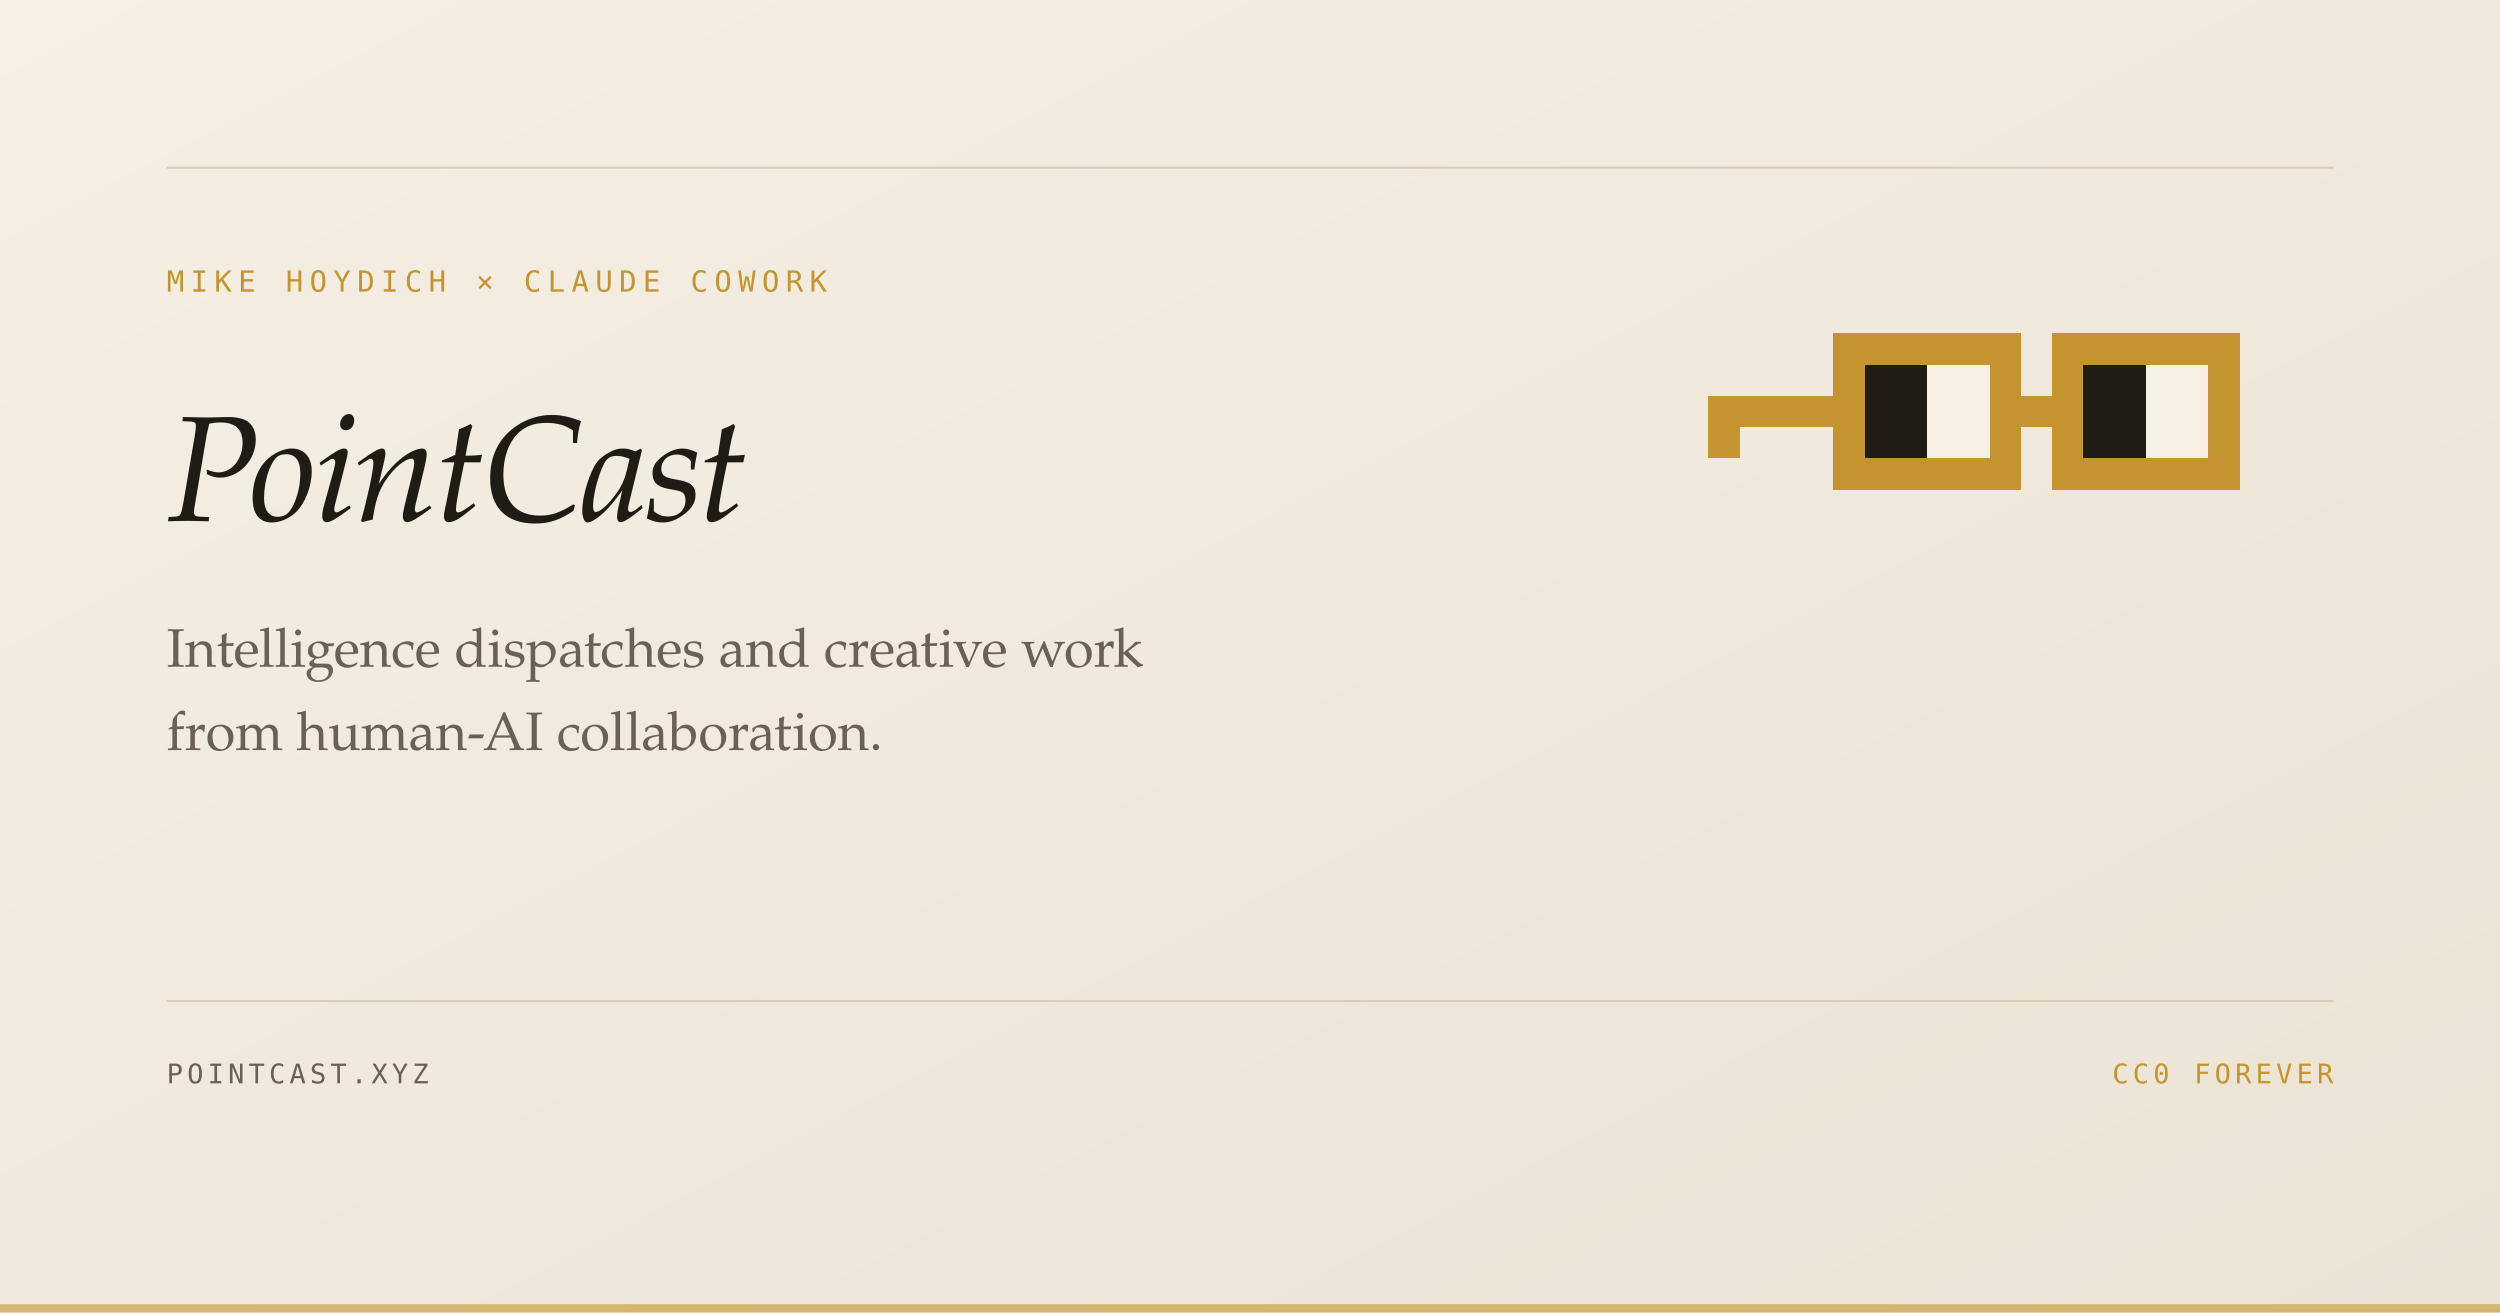
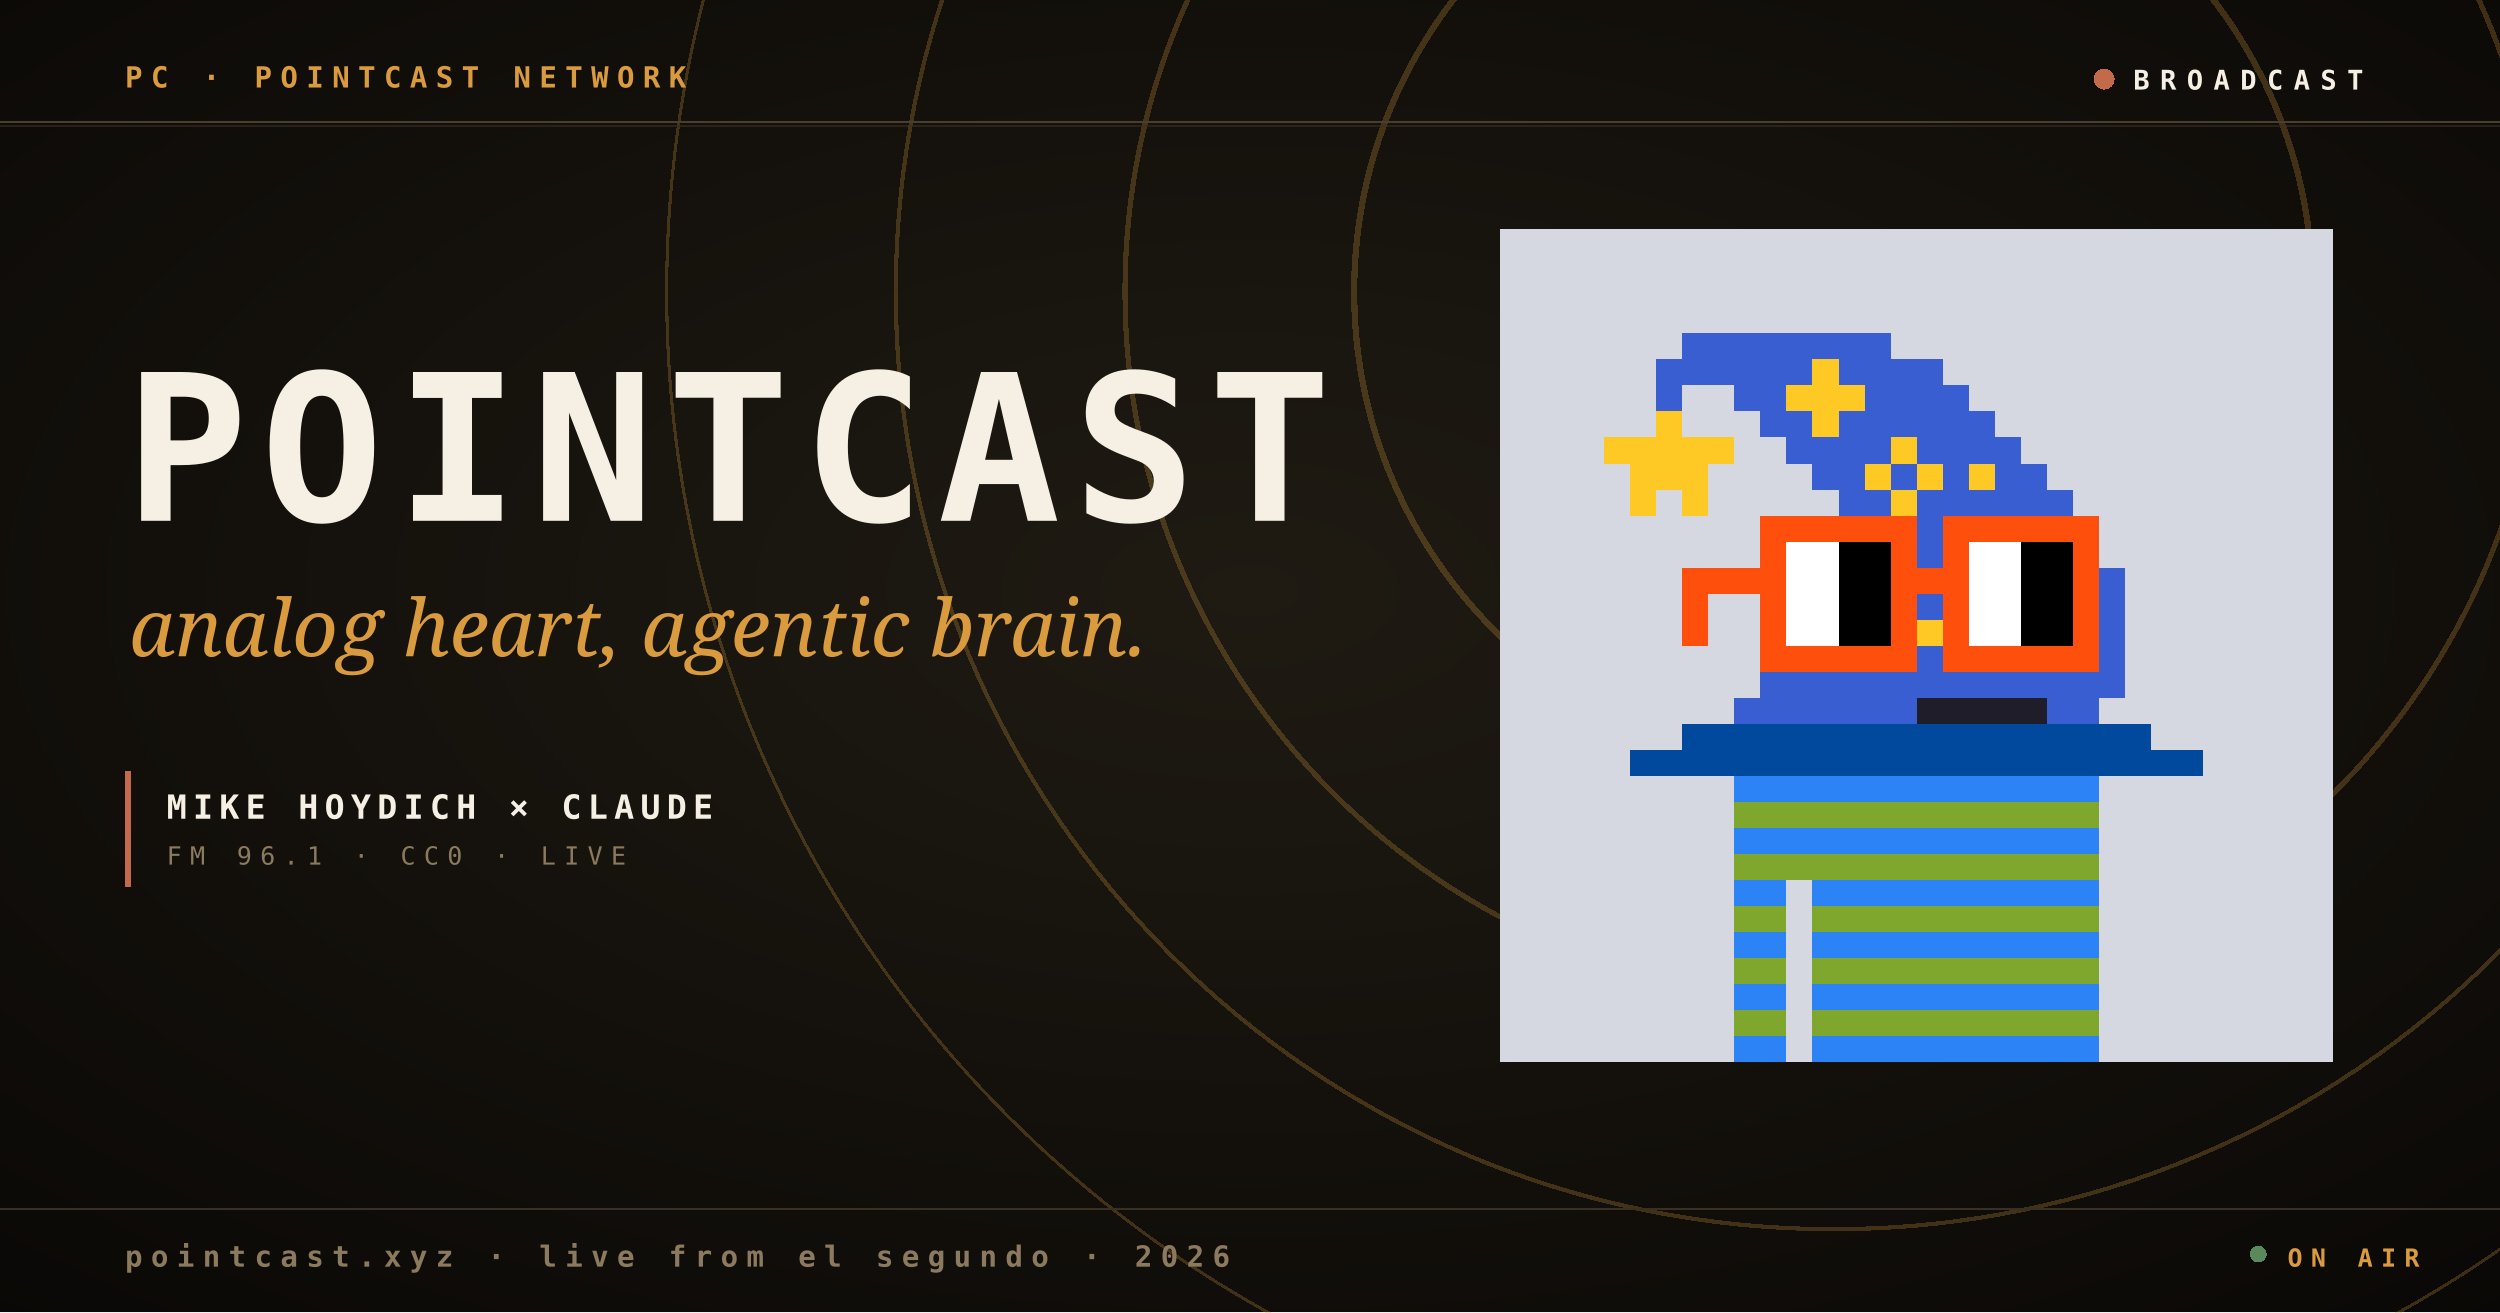
- <svg xmlns="http://www.w3.org/2000/svg" viewBox="0 0 1200 630" shape-rendering="geometricPrecision">
+ <svg xmlns="http://www.w3.org/2000/svg" width="1200" height="630" viewBox="0 0 1200 630" shape-rendering="crispEdges">
  <defs>
-     <linearGradient id="bg" x1="0" y1="0" x2="1" y2="1">
-       <stop offset="0%" stop-color="#f5efe4" />
-       <stop offset="100%" stop-color="#ebe3d4" />
-     </linearGradient>
+     <radialGradient id="vignette" cx="50%" cy="45%" r="75%">
+       <stop offset="0%" stop-color="#1f1b13" />
+       <stop offset="100%" stop-color="#0a0806" />
+     </radialGradient>
  </defs>
-   <rect width="1200" height="630" fill="url(#bg)" />
-   <rect x="80" y="80" width="1040" height="1" fill="#d8cdb8" />
-   <text x="80" y="140" font-family="'SF Mono', 'Menlo', monospace" font-size="14" fill="#c4952e" letter-spacing="3" text-transform="uppercase">MIKE HOYDICH × CLAUDE COWORK</text>
-   <g shape-rendering="crispEdges" transform="translate(880, 160)">
-     <rect x="0" y="0" width="90" height="15" fill="#c4952e" />
-     <rect x="105" y="0" width="90" height="15" fill="#c4952e" />
-     <rect x="0" y="15" width="15" height="15" fill="#c4952e" />
-     <rect x="15" y="15" width="30" height="15" fill="#1f1b15" />
-     <rect x="45" y="15" width="30" height="15" fill="#f5efe4" />
-     <rect x="75" y="15" width="15" height="15" fill="#c4952e" />
-     <rect x="105" y="15" width="15" height="15" fill="#c4952e" />
-     <rect x="120" y="15" width="30" height="15" fill="#1f1b15" />
-     <rect x="150" y="15" width="30" height="15" fill="#f5efe4" />
-     <rect x="180" y="15" width="15" height="15" fill="#c4952e" />
-     <rect x="-60" y="30" width="75" height="15" fill="#c4952e" />
-     <rect x="15" y="30" width="30" height="15" fill="#1f1b15" />
-     <rect x="45" y="30" width="30" height="15" fill="#f5efe4" />
-     <rect x="75" y="30" width="45" height="15" fill="#c4952e" />
-     <rect x="120" y="30" width="30" height="15" fill="#1f1b15" />
-     <rect x="150" y="30" width="30" height="15" fill="#f5efe4" />
-     <rect x="180" y="30" width="15" height="15" fill="#c4952e" />
-     <rect x="-60" y="45" width="15" height="15" fill="#c4952e" />
-     <rect x="0" y="45" width="15" height="15" fill="#c4952e" />
-     <rect x="15" y="45" width="30" height="15" fill="#1f1b15" />
-     <rect x="45" y="45" width="30" height="15" fill="#f5efe4" />
-     <rect x="75" y="45" width="15" height="15" fill="#c4952e" />
-     <rect x="105" y="45" width="15" height="15" fill="#c4952e" />
-     <rect x="120" y="45" width="30" height="15" fill="#1f1b15" />
-     <rect x="150" y="45" width="30" height="15" fill="#f5efe4" />
-     <rect x="180" y="45" width="15" height="15" fill="#c4952e" />
-     <rect x="0" y="60" width="90" height="15" fill="#c4952e" />
-     <rect x="105" y="60" width="90" height="15" fill="#c4952e" />
+   <rect width="1200" height="630" fill="url(#vignette)" />
+   <g stroke="#d99b3d" fill="none" stroke-linecap="round" opacity="0.25">
+     <circle cx="880" cy="140" r="230" stroke-width="3" />
+     <circle cx="880" cy="140" r="340" stroke-width="2.5" />
+     <circle cx="880" cy="140" r="450" stroke-width="2" />
+     <circle cx="880" cy="140" r="560" stroke-width="1.5" />
  </g>
-   <text x="80" y="250" font-family="'Georgia', 'Palatino', serif" font-size="72" fill="#1f1b15" font-weight="400" font-style="italic" letter-spacing="-1">PointCast</text>
-   <text x="80" y="320" font-family="'Georgia', 'Palatino', serif" font-size="26" fill="#6a6154" font-weight="400">Intelligence dispatches and creative work</text>
-   <text x="80" y="360" font-family="'Georgia', 'Palatino', serif" font-size="26" fill="#6a6154" font-weight="400">from human-AI collaboration.</text>
-   <rect x="80" y="480" width="1040" height="1" fill="#d8cdb8" />
-   <text x="80" y="520" font-family="'SF Mono', 'Menlo', monospace" font-size="13" fill="#6a6154" letter-spacing="2">POINTCAST.XYZ</text>
-   <text x="1120" y="520" font-family="'SF Mono', 'Menlo', monospace" font-size="13" fill="#c4952e" letter-spacing="2" text-anchor="end">CC0 FOREVER</text>
-   <rect x="0" y="626" width="1200" height="4" fill="#c4952e" opacity="0.6" />
+   <rect x="0" y="58" width="1200" height="1" fill="#4a3e2e" />
+   <rect x="0" y="60" width="1200" height="1" fill="#3a2f23" opacity="0.6" />
+   <text x="60" y="42" font-family="JetBrains Mono, ui-monospace, Menlo, monospace" font-size="14" font-weight="700" letter-spacing="4" fill="#d99b3d">PC · POINTCAST NETWORK</text>
+   <circle cx="1010" cy="38" r="5" fill="#c26a4a" />
+   <text x="1024" y="43" font-family="JetBrains Mono, ui-monospace, monospace" font-size="13" font-weight="700" letter-spacing="5" fill="#f5efe4">BROADCAST</text>
+   <text x="60" y="250" font-family="JetBrains Mono, ui-monospace, Menlo, monospace" font-size="98" font-weight="800" letter-spacing="6" fill="#f5efe4">POINTCAST</text>
+   <text x="62" y="315" font-family="Lora, Georgia, serif" font-style="italic" font-size="38" font-weight="500" fill="#d99b3d">analog heart, agentic brain.</text>
+   <rect x="60" y="370" width="3" height="56" fill="#c26a4a" />
+   <text x="80" y="393" font-family="JetBrains Mono, ui-monospace, monospace" font-size="16" font-weight="600" letter-spacing="3" fill="#f5efe4">MIKE HOYDICH × CLAUDE</text>
+   <text x="80" y="415" font-family="JetBrains Mono, ui-monospace, monospace" font-size="12" font-weight="500" letter-spacing="4" fill="#8c7a5e">FM 96.1 · CC0 · LIVE</text>
+   <g transform="translate(720, 110) scale(1.25)">
+     <rect width="320" height="320" fill="#d5d7e1" />
+     <rect width="140" height="10" x="90" y="210" fill="#80a72d" />
+     <rect width="140" height="10" x="90" y="220" fill="#80a72d" />
+     <rect width="140" height="10" x="90" y="230" fill="#80a72d" />
+     <rect width="140" height="10" x="90" y="240" fill="#80a72d" />
+     <rect width="20" height="10" x="90" y="250" fill="#80a72d" />
+     <rect width="110" height="10" x="120" y="250" fill="#80a72d" />
+     <rect width="20" height="10" x="90" y="260" fill="#80a72d" />
+     <rect width="110" height="10" x="120" y="260" fill="#80a72d" />
+     <rect width="20" height="10" x="90" y="270" fill="#80a72d" />
+     <rect width="110" height="10" x="120" y="270" fill="#80a72d" />
+     <rect width="20" height="10" x="90" y="280" fill="#80a72d" />
+     <rect width="110" height="10" x="120" y="280" fill="#80a72d" />
+     <rect width="20" height="10" x="90" y="290" fill="#80a72d" />
+     <rect width="110" height="10" x="120" y="290" fill="#80a72d" />
+     <rect width="20" height="10" x="90" y="300" fill="#80a72d" />
+     <rect width="110" height="10" x="120" y="300" fill="#80a72d" />
+     <rect width="20" height="10" x="90" y="310" fill="#80a72d" />
+     <rect width="110" height="10" x="120" y="310" fill="#80a72d" />
+     <rect width="140" height="10" x="90" y="210" fill="#2b83f6" />
+     <rect width="140" height="10" x="90" y="230" fill="#2b83f6" />
+     <rect width="20" height="10" x="90" y="250" fill="#2b83f6" />
+     <rect width="110" height="10" x="120" y="250" fill="#2b83f6" />
+     <rect width="20" height="10" x="90" y="270" fill="#2b83f6" />
+     <rect width="110" height="10" x="120" y="270" fill="#2b83f6" />
+     <rect width="20" height="10" x="90" y="290" fill="#2b83f6" />
+     <rect width="110" height="10" x="120" y="290" fill="#2b83f6" />
+     <rect width="20" height="10" x="90" y="310" fill="#2b83f6" />
+     <rect width="110" height="10" x="120" y="310" fill="#2b83f6" />
+     <rect width="80" height="10" x="70" y="40" fill="#395ed1" />
+     <rect width="60" height="10" x="60" y="50" fill="#395ed1" />
+     <rect width="10" height="10" x="120" y="50" fill="#ffc925" />
+     <rect width="40" height="10" x="130" y="50" fill="#395ed1" />
+     <rect width="10" height="10" x="60" y="60" fill="#395ed1" />
+     <rect width="20" height="10" x="90" y="60" fill="#395ed1" />
+     <rect width="30" height="10" x="110" y="60" fill="#ffc925" />
+     <rect width="40" height="10" x="140" y="60" fill="#395ed1" />
+     <rect width="10" height="10" x="60" y="70" fill="#ffc925" />
+     <rect width="20" height="10" x="100" y="70" fill="#395ed1" />
+     <rect width="10" height="10" x="120" y="70" fill="#ffc925" />
+     <rect width="60" height="10" x="130" y="70" fill="#395ed1" />
+     <rect width="50" height="10" x="40" y="80" fill="#ffc925" />
+     <rect width="40" height="10" x="110" y="80" fill="#395ed1" />
+     <rect width="10" height="10" x="150" y="80" fill="#ffc925" />
+     <rect width="40" height="10" x="160" y="80" fill="#395ed1" />
+     <rect width="30" height="10" x="50" y="90" fill="#ffc925" />
+     <rect width="20" height="10" x="120" y="90" fill="#395ed1" />
+     <rect width="10" height="10" x="140" y="90" fill="#ffc925" />
+     <rect width="10" height="10" x="150" y="90" fill="#395ed1" />
+     <rect width="10" height="10" x="160" y="90" fill="#ffc925" />
+     <rect width="10" height="10" x="170" y="90" fill="#395ed1" />
+     <rect width="10" height="10" x="180" y="90" fill="#ffc925" />
+     <rect width="20" height="10" x="190" y="90" fill="#395ed1" />
+     <rect width="10" height="10" x="50" y="100" fill="#ffc925" />
+     <rect width="10" height="10" x="70" y="100" fill="#ffc925" />
+     <rect width="20" height="10" x="130" y="100" fill="#395ed1" />
+     <rect width="10" height="10" x="150" y="100" fill="#ffc925" />
+     <rect width="60" height="10" x="160" y="100" fill="#395ed1" />
+     <rect width="100" height="10" x="130" y="110" fill="#395ed1" />
+     <rect width="80" height="10" x="120" y="120" fill="#395ed1" />
+     <rect width="10" height="10" x="200" y="120" fill="#ffc925" />
+     <rect width="20" height="10" x="210" y="120" fill="#395ed1" />
+     <rect width="10" height="10" x="120" y="130" fill="#395ed1" />
+     <rect width="10" height="10" x="130" y="130" fill="#ffc925" />
+     <rect width="50" height="10" x="140" y="130" fill="#395ed1" />
+     <rect width="30" height="10" x="190" y="130" fill="#ffc925" />
+     <rect width="20" height="10" x="220" y="130" fill="#395ed1" />
+     <rect width="80" height="10" x="120" y="140" fill="#395ed1" />
+     <rect width="10" height="10" x="200" y="140" fill="#ffc925" />
+     <rect width="30" height="10" x="210" y="140" fill="#395ed1" />
+     <rect width="40" height="10" x="120" y="150" fill="#395ed1" />
+     <rect width="10" height="10" x="160" y="150" fill="#ffc925" />
+     <rect width="70" height="10" x="170" y="150" fill="#395ed1" />
+     <rect width="130" height="10" x="110" y="160" fill="#395ed1" />
+     <rect width="140" height="10" x="100" y="170" fill="#395ed1" />
+     <rect width="70" height="10" x="90" y="180" fill="#395ed1" />
+     <rect width="50" height="10" x="160" y="180" fill="#1f1d29" />
+     <rect width="20" height="10" x="210" y="180" fill="#395ed1" />
+     <rect width="180" height="10" x="70" y="190" fill="#00499c" />
+     <rect width="220" height="10" x="50" y="200" fill="#00499c" />
+     <rect width="60" height="10" x="100" y="110" fill="#fe500c" />
+     <rect width="60" height="10" x="170" y="110" fill="#fe500c" />
+     <rect width="10" height="10" x="100" y="120" fill="#fe500c" />
+     <rect width="20" height="10" x="110" y="120" fill="#ffffff" />
+     <rect width="20" height="10" x="130" y="120" fill="#000000" />
+     <rect width="10" height="10" x="150" y="120" fill="#fe500c" />
+     <rect width="10" height="10" x="170" y="120" fill="#fe500c" />
+     <rect width="20" height="10" x="180" y="120" fill="#ffffff" />
+     <rect width="20" height="10" x="200" y="120" fill="#000000" />
+     <rect width="10" height="10" x="220" y="120" fill="#fe500c" />
+     <rect width="40" height="10" x="70" y="130" fill="#fe500c" />
+     <rect width="20" height="10" x="110" y="130" fill="#ffffff" />
+     <rect width="20" height="10" x="130" y="130" fill="#000000" />
+     <rect width="30" height="10" x="150" y="130" fill="#fe500c" />
+     <rect width="20" height="10" x="180" y="130" fill="#ffffff" />
+     <rect width="20" height="10" x="200" y="130" fill="#000000" />
+     <rect width="10" height="10" x="220" y="130" fill="#fe500c" />
+     <rect width="10" height="10" x="70" y="140" fill="#fe500c" />
+     <rect width="10" height="10" x="100" y="140" fill="#fe500c" />
+     <rect width="20" height="10" x="110" y="140" fill="#ffffff" />
+     <rect width="20" height="10" x="130" y="140" fill="#000000" />
+     <rect width="10" height="10" x="150" y="140" fill="#fe500c" />
+     <rect width="10" height="10" x="170" y="140" fill="#fe500c" />
+     <rect width="20" height="10" x="180" y="140" fill="#ffffff" />
+     <rect width="20" height="10" x="200" y="140" fill="#000000" />
+     <rect width="10" height="10" x="220" y="140" fill="#fe500c" />
+     <rect width="10" height="10" x="70" y="150" fill="#fe500c" />
+     <rect width="10" height="10" x="100" y="150" fill="#fe500c" />
+     <rect width="20" height="10" x="110" y="150" fill="#ffffff" />
+     <rect width="20" height="10" x="130" y="150" fill="#000000" />
+     <rect width="10" height="10" x="150" y="150" fill="#fe500c" />
+     <rect width="10" height="10" x="170" y="150" fill="#fe500c" />
+     <rect width="20" height="10" x="180" y="150" fill="#ffffff" />
+     <rect width="20" height="10" x="200" y="150" fill="#000000" />
+     <rect width="10" height="10" x="220" y="150" fill="#fe500c" />
+     <rect width="60" height="10" x="100" y="160" fill="#fe500c" />
+     <rect width="60" height="10" x="170" y="160" fill="#fe500c" />
+   </g>
+   <rect x="0" y="580" width="1200" height="1" fill="#3a2f23" />
+   <text x="60" y="608" font-family="JetBrains Mono, ui-monospace, monospace" font-size="14" font-weight="600" letter-spacing="4" fill="#8c7a5e">pointcast.xyz · live from el segundo · 2026</text>
+   <circle cx="1084" cy="602" r="4" fill="#5a8a5c" />
+   <text x="1098" y="608" font-family="JetBrains Mono, ui-monospace, monospace" font-size="12" font-weight="700" letter-spacing="4" fill="#d99b3d">ON AIR</text>
</svg>
